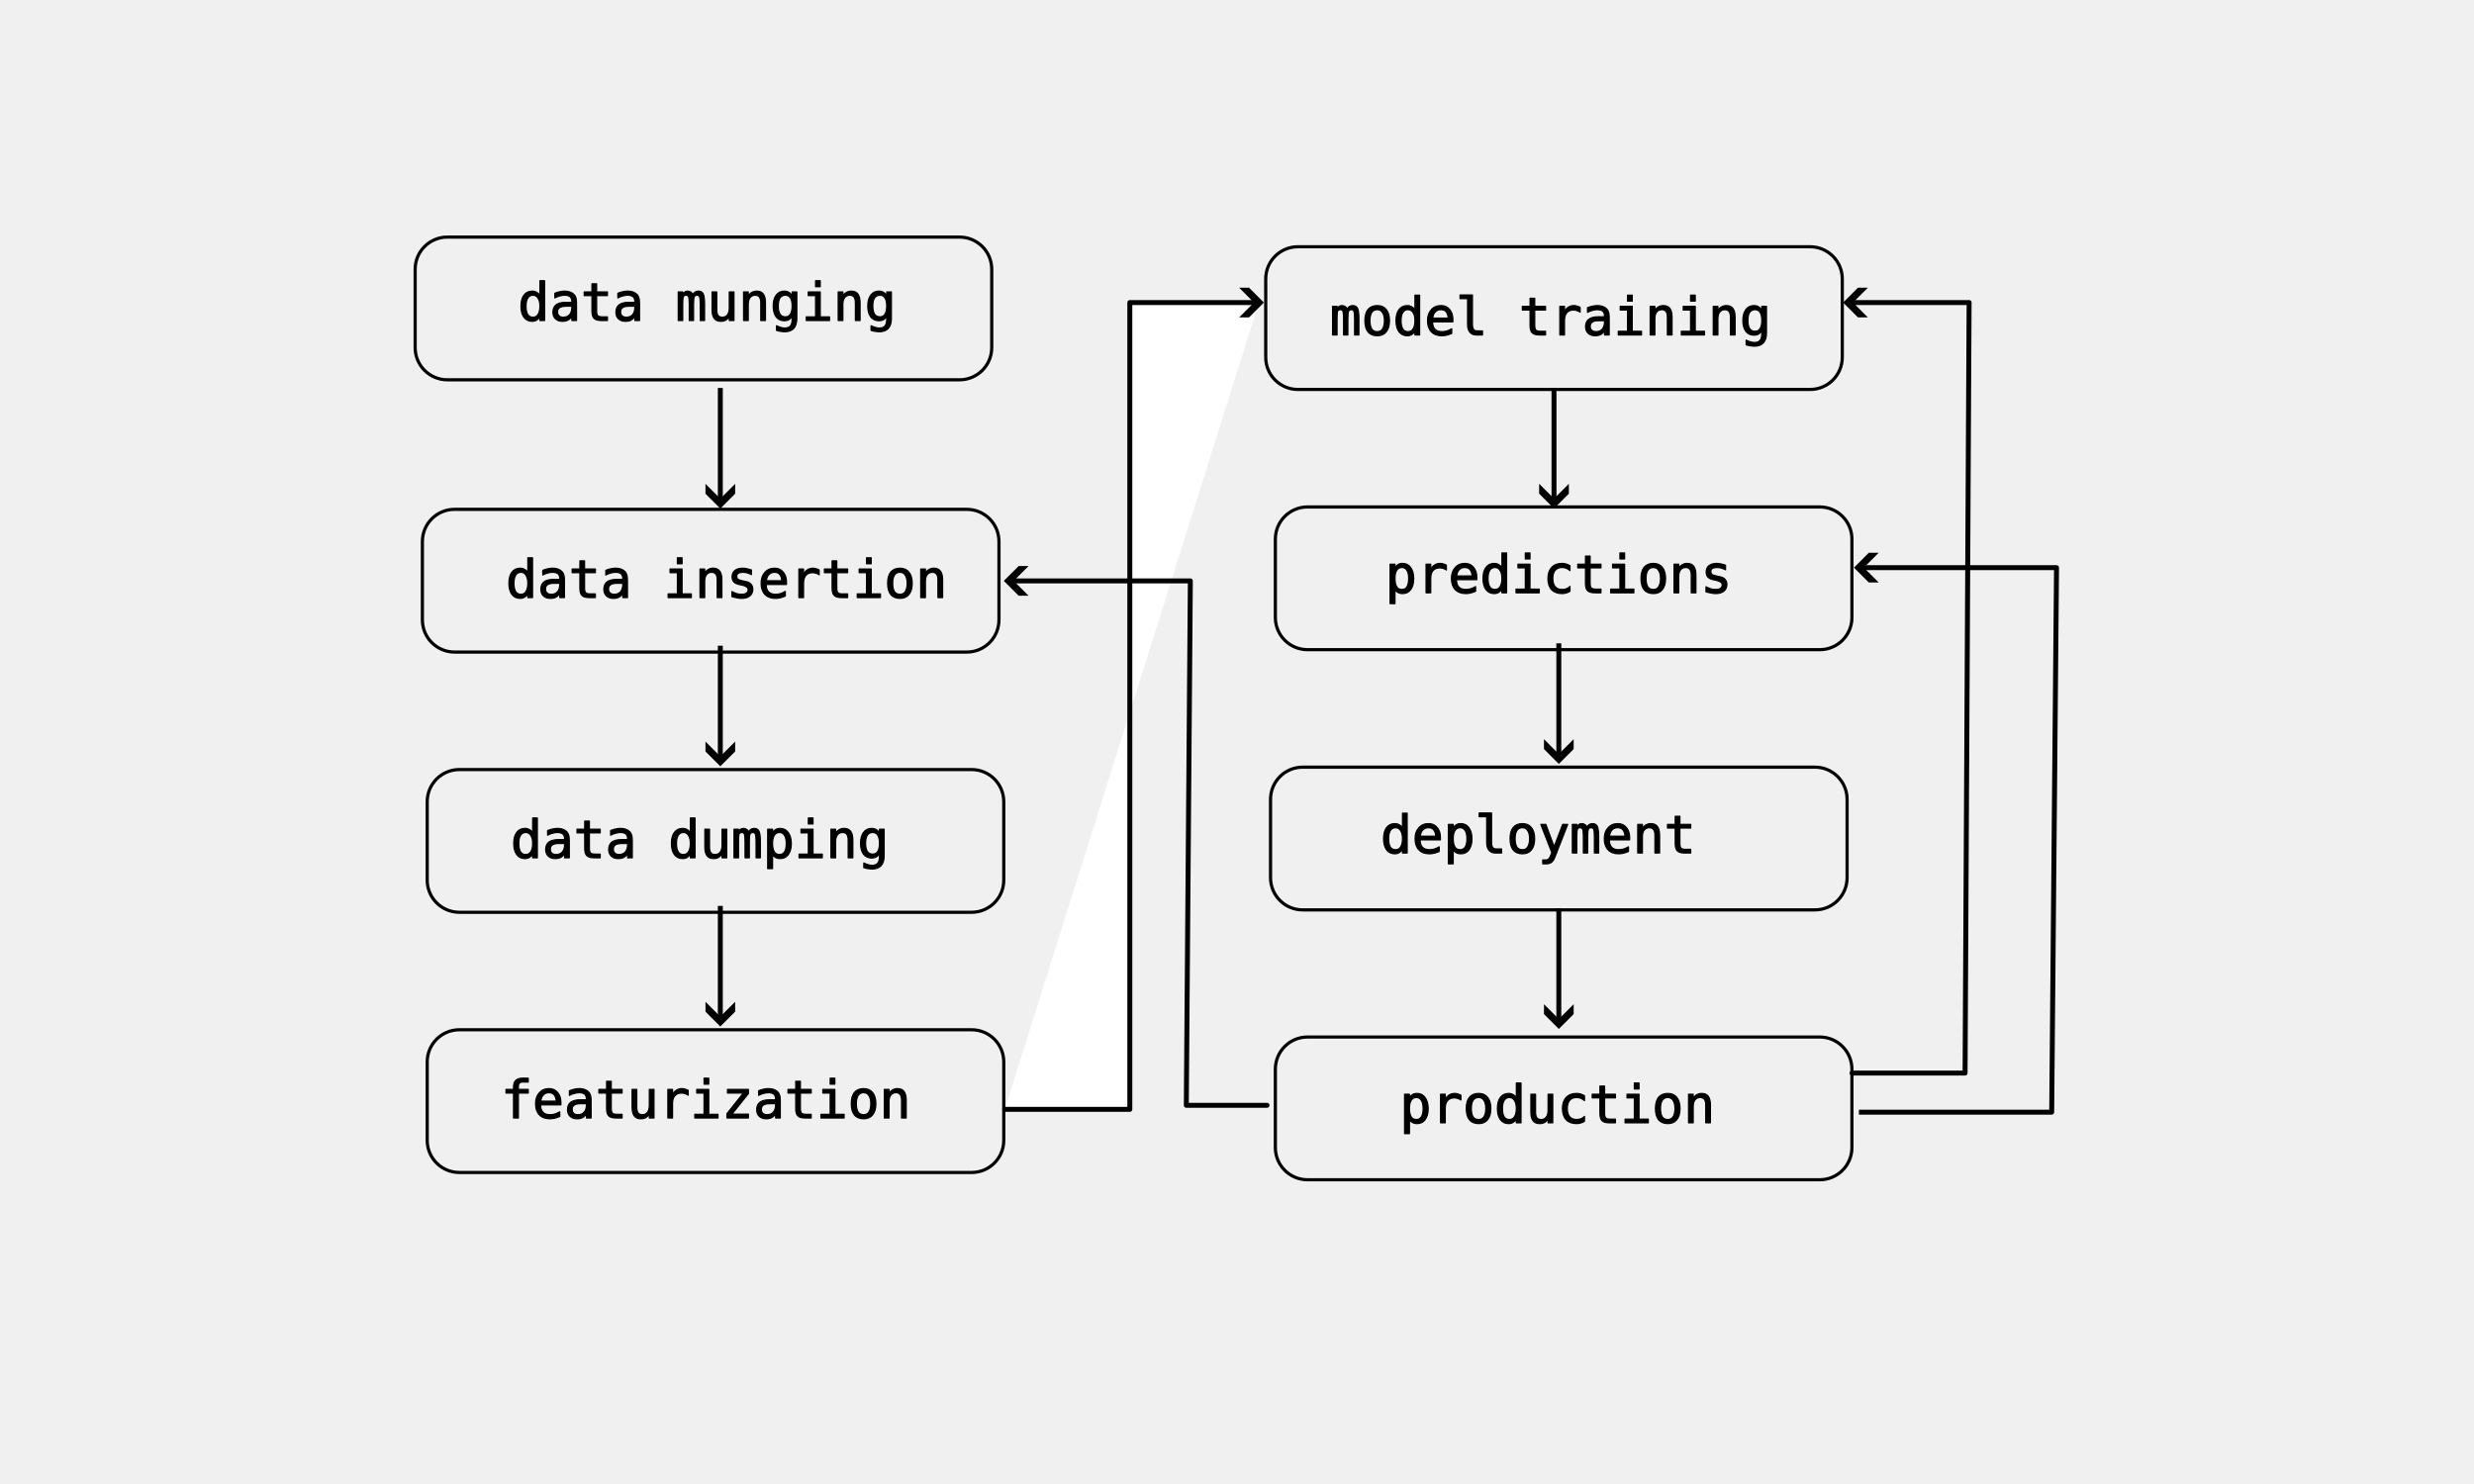
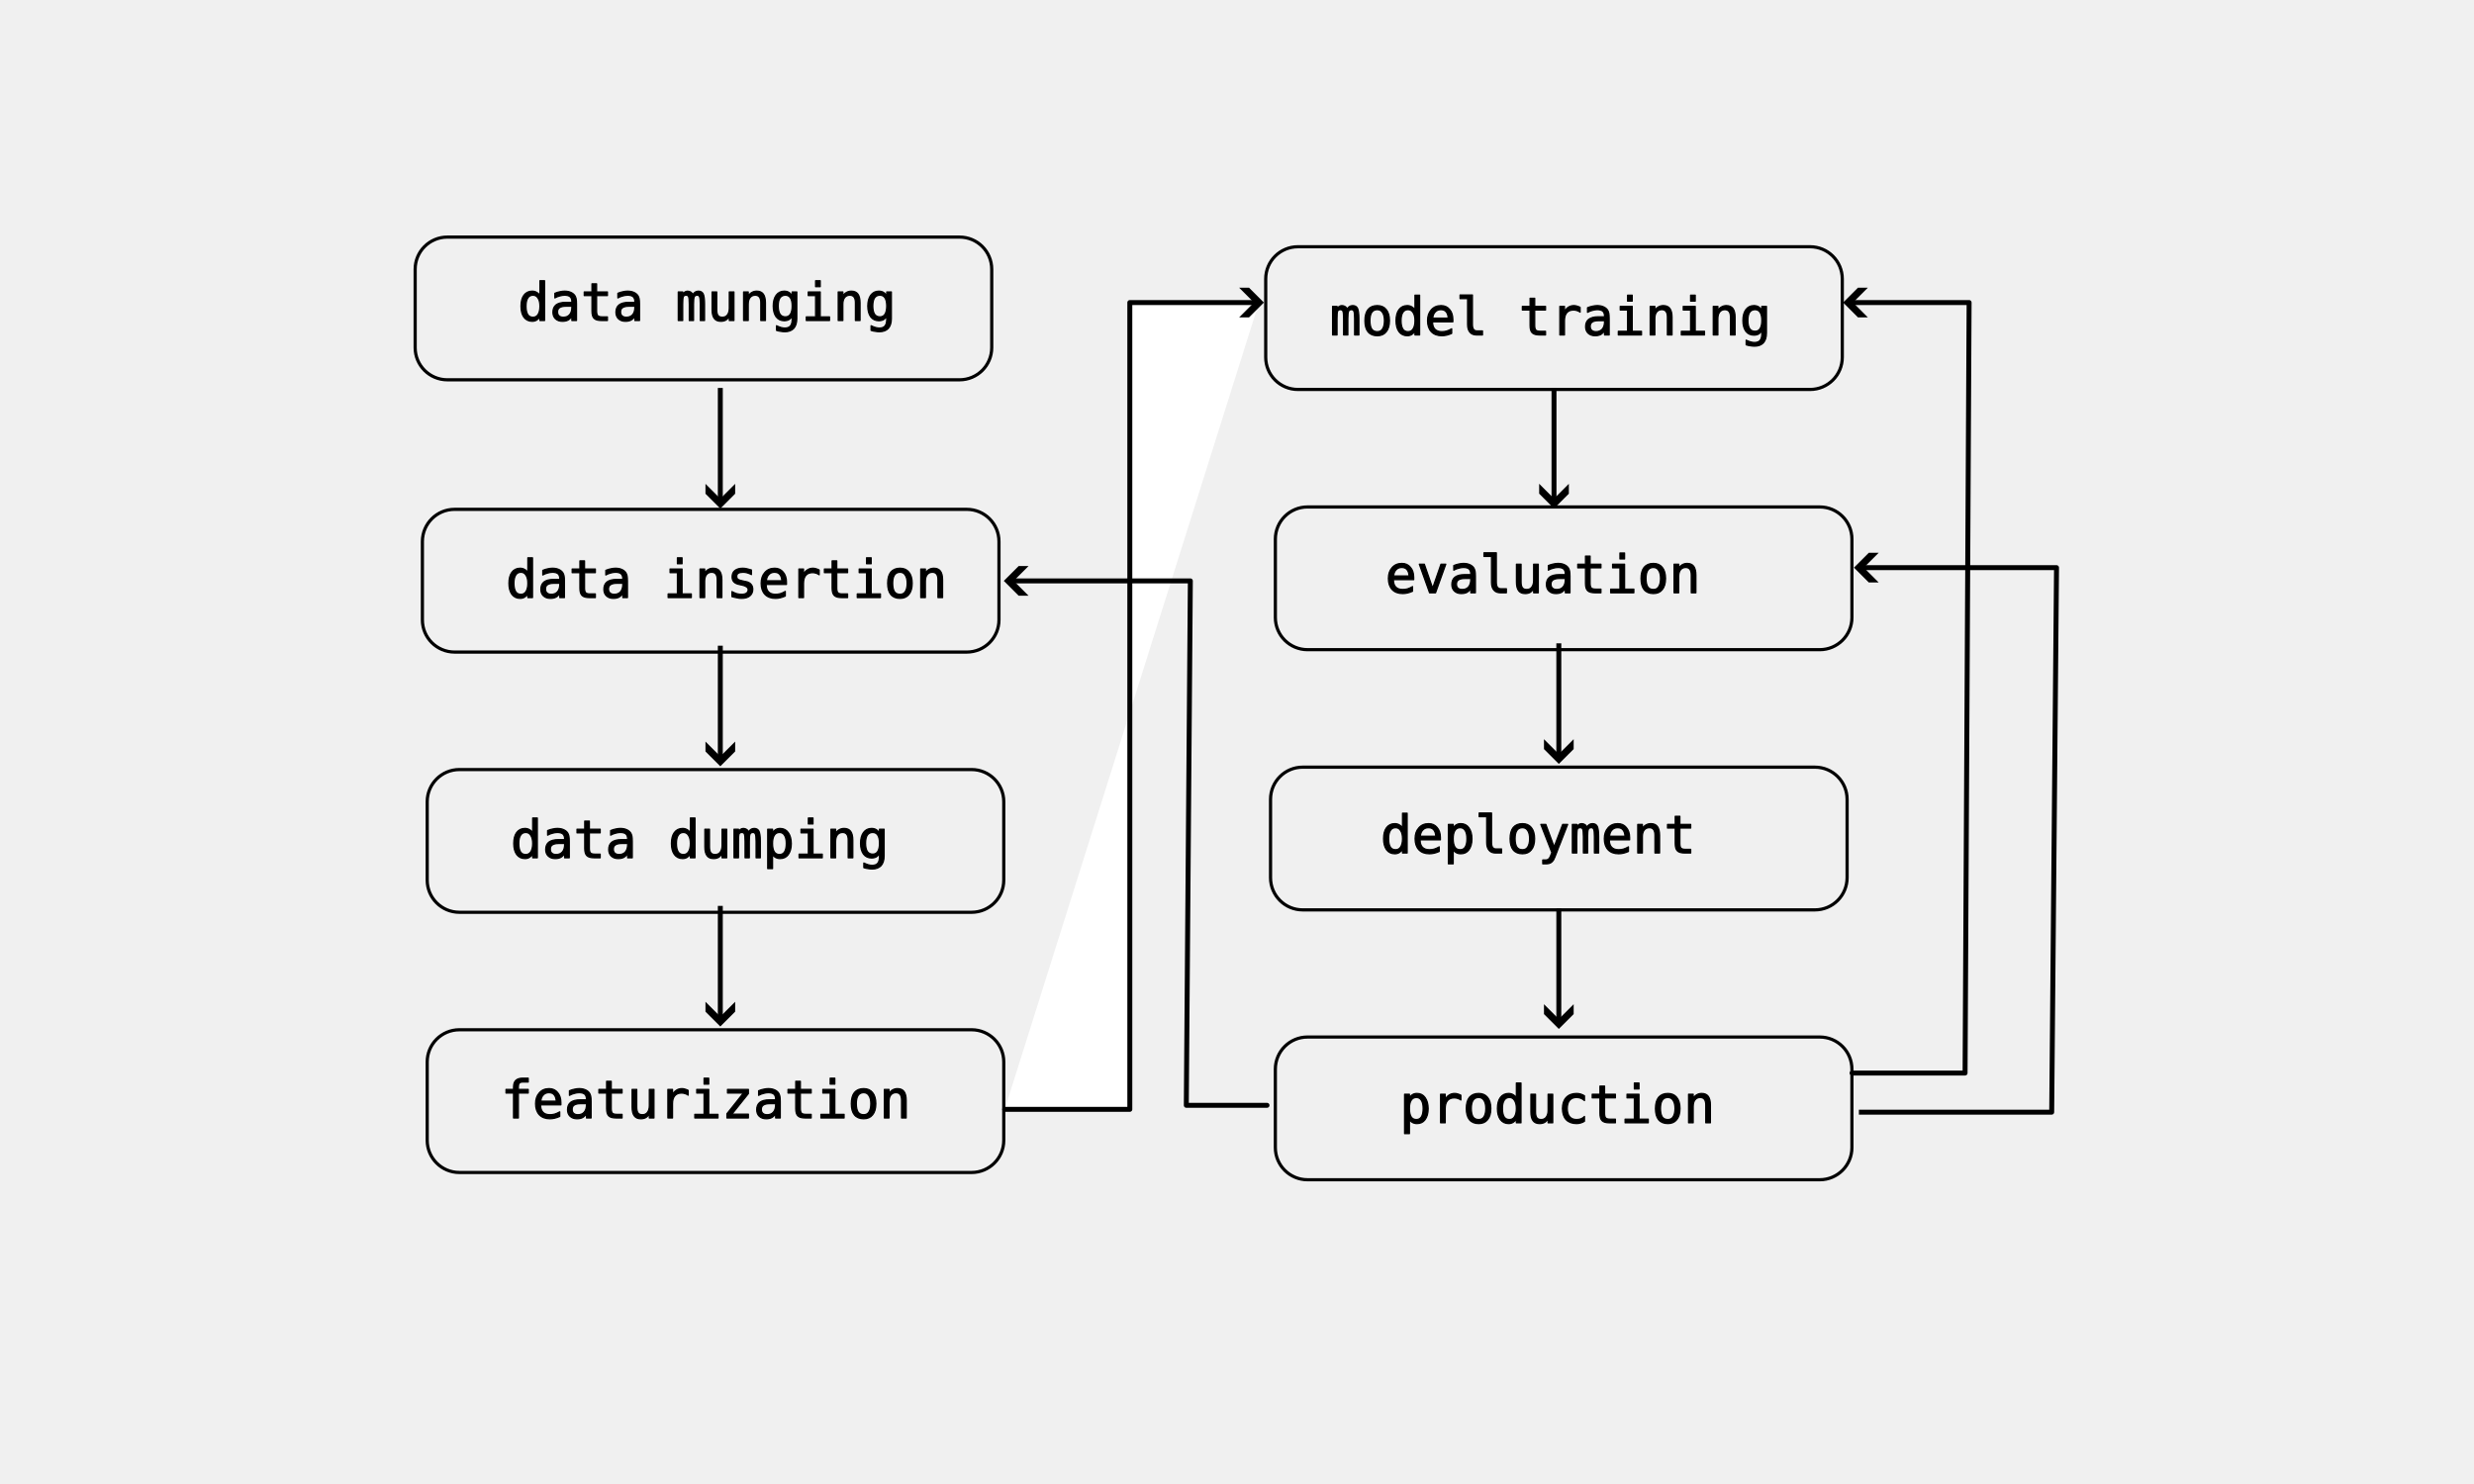
<svg xmlns="http://www.w3.org/2000/svg" width="200mm" height="120mm" viewBox="0 0 200 120" version="1.1" id="svg5">
  <defs id="defs2">
    <marker style="overflow:visible" id="Arrow4" refX="0" refY="0" orient="auto-start-reverse" markerWidth="5" markerHeight="6" viewBox="0 0 5 6" preserveAspectRatio="xMidYMid">
      <path style="fill:context-stroke;fill-rule:evenodd;stroke:none" d="m 1,0 -3,3 h -2 l 3,-3 -3,-3 h 2 z" id="path1741" />
    </marker>
    <marker style="overflow:visible" id="Arrow4-7" refX="0" refY="0" orient="auto-start-reverse" markerWidth="5" markerHeight="6" viewBox="0 0 5 6" preserveAspectRatio="xMidYMid">
      <path style="fill:context-stroke;fill-rule:evenodd;stroke:none" d="m 1,0 -3,3 h -2 l 3,-3 -3,-3 h 2 z" id="path1741-3" />
    </marker>
    <marker style="overflow:visible" id="Arrow4-7-5" refX="0" refY="0" orient="auto-start-reverse" markerWidth="5" markerHeight="6" viewBox="0 0 5 6" preserveAspectRatio="xMidYMid">
      <path style="fill:context-stroke;fill-rule:evenodd;stroke:none" d="m 1,0 -3,3 h -2 l 3,-3 -3,-3 h 2 z" id="path1741-3-6" />
    </marker>
    <marker style="overflow:visible" id="Arrow4-7-4-0" refX="0" refY="0" orient="auto-start-reverse" markerWidth="5" markerHeight="6" viewBox="0 0 5 6" preserveAspectRatio="xMidYMid">
      <path style="fill:context-stroke;fill-rule:evenodd;stroke:none" d="m 1,0 -3,3 h -2 l 3,-3 -3,-3 h 2 z" id="path1741-3-0-4" />
    </marker>
    <marker style="overflow:visible" id="Arrow4-7-4-5" refX="0" refY="0" orient="auto-start-reverse" markerWidth="5" markerHeight="6" viewBox="0 0 5 6" preserveAspectRatio="xMidYMid">
      <path style="fill:context-stroke;fill-rule:evenodd;stroke:none" d="m 1,0 -3,3 h -2 l 3,-3 -3,-3 h 2 z" id="path1741-3-0-6" />
    </marker>
    <marker style="overflow:visible" id="Arrow4-7-4-53" refX="0" refY="0" orient="auto-start-reverse" markerWidth="5" markerHeight="6" viewBox="0 0 5 6" preserveAspectRatio="xMidYMid">
      <path style="fill:context-stroke;fill-rule:evenodd;stroke:none" d="m 1,0 -3,3 h -2 l 3,-3 -3,-3 h 2 z" id="path1741-3-0-7" />
    </marker>
    <marker style="overflow:visible" id="marker3205-5" refX="0" refY="0" orient="auto-start-reverse" markerWidth="5" markerHeight="6" viewBox="0 0 5 6" preserveAspectRatio="xMidYMid">
      <path style="fill:context-stroke;fill-rule:evenodd;stroke:none" d="m 1,0 -3,3 h -2 l 3,-3 -3,-3 h 2 z" id="path3203-7" />
    </marker>
  </defs>
  <g id="layer1">
    <g id="g2136" transform="translate(8.355261,7.99235)">
      <rect style="fill:#000000;fill-opacity:0;stroke:#000000;stroke-width:0.258;stroke-linejoin:round;stroke-dasharray:none" id="rect234" width="46.61" height="11.541" x="25.207" y="11.179" ry="2.601" />
      <text xml:space="preserve" style="font-size:4.233px;font-family:monospace;-inkscape-font-specification:monospace;fill:#000000;fill-opacity:1;stroke:#000000;stroke-width:0.1;stroke-linejoin:round;stroke-dasharray:none" x="33.51" y="17.924" id="text1364">
        <tspan id="tspan1362" style="font-size:4.233px;fill:#000000;fill-opacity:1;stroke-width:0.1;stroke-dasharray:none" x="33.51" y="17.924">data munging</tspan>
      </text>
    </g>
    <g id="g2141" transform="translate(7.965608,11.88888)">
      <rect style="fill:#000000;fill-opacity:0;stroke:#000000;stroke-width:0.258;stroke-linejoin:round;stroke-dasharray:none" id="rect234-4" width="46.61" height="11.541" x="26.181" y="29.298" ry="2.601" />
      <text xml:space="preserve" style="font-size:4.233px;font-family:monospace;-inkscape-font-specification:monospace;fill:#000000;fill-opacity:1;stroke:#000000;stroke-width:0.1;stroke-linejoin:round;stroke-dasharray:none" x="32.926" y="36.433" id="text1364-9">
        <tspan id="tspan1362-1" style="font-size:4.233px;fill:#000000;fill-opacity:1;stroke-width:0.1;stroke-dasharray:none" x="32.926" y="36.433">data insertion</tspan>
      </text>
    </g>
    <g id="g2146" transform="translate(7.965608,12.66819)">
      <rect style="fill:#000000;fill-opacity:0;stroke:#000000;stroke-width:0.258;stroke-linejoin:round;stroke-dasharray:none" id="rect234-4-1" width="46.61" height="11.541" x="26.57" y="49.56" ry="2.601" />
      <text xml:space="preserve" style="font-size:4.233px;font-family:monospace;-inkscape-font-specification:monospace;fill:#000000;fill-opacity:1;stroke:#000000;stroke-width:0.1;stroke-linejoin:round;stroke-dasharray:none" x="33.315" y="56.695" id="text1364-9-5">
        <tspan id="tspan1362-1-5" style="font-size:4.233px;fill:#000000;fill-opacity:1;stroke-width:0.1;stroke-dasharray:none" x="33.315" y="56.695">data dumping</tspan>
      </text>
    </g>
    <g id="g2151" transform="translate(6.796648,13.83715)">
      <rect style="fill:#000000;fill-opacity:0;stroke:#000000;stroke-width:0.258;stroke-linejoin:round;stroke-dasharray:none" id="rect234-4-1-7" width="46.61" height="11.541" x="27.739" y="69.432" ry="2.601" />
      <text xml:space="preserve" style="font-size:4.233px;font-family:monospace;-inkscape-font-specification:monospace;fill:#000000;fill-opacity:1;stroke:#000000;stroke-width:0.1;stroke-linejoin:round;stroke-dasharray:none" x="33.705" y="76.567" id="text1364-9-5-4">
        <tspan id="tspan1362-1-5-8" style="font-size:4.233px;fill:#000000;fill-opacity:1;stroke-width:0.1;stroke-dasharray:none" x="33.705" y="76.567">featurization</tspan>
      </text>
    </g>
    <g id="g2156" transform="translate(74.19246,-70.91055)">
      <rect style="fill:#000000;fill-opacity:0;stroke:#000000;stroke-width:0.258;stroke-linejoin:round;stroke-dasharray:none" id="rect234-4-1-7-8" width="46.61" height="11.541" x="28.129" y="90.863" ry="2.601" />
      <text xml:space="preserve" style="font-size:4.233px;font-family:monospace;-inkscape-font-specification:monospace;fill:#000000;fill-opacity:1;stroke:#000000;stroke-width:0.1;stroke-linejoin:round;stroke-dasharray:none" x="33.315" y="97.998" id="text1364-9-5-4-7">
        <tspan id="tspan1362-1-5-8-6" style="font-size:4.233px;fill:#000000;fill-opacity:1;stroke-width:0.1;stroke-dasharray:none" x="33.315" y="97.998">model training</tspan>
      </text>
    </g>
    <text xml:space="preserve" style="font-size:4.233px;font-family:monospace;-inkscape-font-specification:monospace;fill:#000000;fill-opacity:1;stroke:#000000;stroke-width:0.1;stroke-linejoin:round;stroke-dasharray:none" x="28.812" y="120.407" id="text1364-9-5-4-7-0">
      <tspan id="tspan1362-1-5-8-6-9" style="font-size:4.233px;fill:#000000;fill-opacity:1;stroke-width:0.1;stroke-dasharray:none" x="28.812" y="120.407" />
    </text>
    <g id="g2161" transform="translate(74.58212,-71.3002)">
      <rect style="fill:#000000;fill-opacity:0;stroke:#000000;stroke-width:0.258;stroke-linejoin:round;stroke-dasharray:none" id="rect234-4-1-7-8-0" width="46.61" height="11.541" x="28.519" y="112.294" ry="2.601" />
      <text xml:space="preserve" style="font-size:4.233px;font-family:monospace;-inkscape-font-specification:monospace;fill:#000000;fill-opacity:1;stroke:#000000;stroke-width:0.1;stroke-linejoin:round;stroke-dasharray:none" x="37.407" y="119.234" id="text2057">
-         <tspan id="tspan2055" style="stroke-width:0.1" x="37.407" y="119.234">predictions</tspan>
+         <tspan id="tspan2055" style="stroke-width:0.1" x="37.407" y="119.234">evaluation</tspan>
      </text>
    </g>
    <g id="g2166" transform="translate(73.80281,-72.46916)">
      <rect style="fill:#000000;fill-opacity:0;stroke:#000000;stroke-width:0.258;stroke-linejoin:round;stroke-dasharray:none" id="rect234-4-1-7-8-0-9" width="46.61" height="11.541" x="28.908" y="134.504" ry="2.601" />
      <text xml:space="preserve" style="font-size:4.233px;font-family:monospace;-inkscape-font-specification:monospace;fill:#000000;fill-opacity:1;stroke:#000000;stroke-width:0.1;stroke-linejoin:round;stroke-dasharray:none" x="37.796" y="141.444" id="text2057-7">
        <tspan id="tspan2055-5" style="stroke-width:0.1" x="37.796" y="141.444">deployment</tspan>
      </text>
    </g>
    <g id="g2171" transform="translate(74.19246,-72.85882)">
      <rect style="fill:#000000;fill-opacity:0;stroke:#000000;stroke-width:0.258;stroke-linejoin:round;stroke-dasharray:none" id="rect234-4-1-7-8-0-9-4" width="46.61" height="11.541" x="28.908" y="156.715" ry="2.601" />
      <text xml:space="preserve" style="font-size:4.233px;font-family:monospace;-inkscape-font-specification:monospace;fill:#000000;fill-opacity:1;stroke:#000000;stroke-width:0.1;stroke-linejoin:round;stroke-dasharray:none" x="38.965" y="163.654" id="text2057-7-8">
        <tspan id="tspan2055-5-8" style="stroke-width:0.1" x="38.965" y="163.654">production</tspan>
      </text>
    </g>
    <path style="fill:#000000;fill-opacity:1;stroke:#000000;stroke-width:0.4;stroke-linejoin:round;stroke-dasharray:none;marker-end:url(#Arrow4)" d="m 58.231,31.372 c 0,9.352 0,9.352 0,9.352" id="path2274" />
    <path style="fill:#000000;fill-opacity:1;stroke:#000000;stroke-width:0.4;stroke-linejoin:round;stroke-dasharray:none;marker-end:url(#Arrow4-7)" d="m 58.231,52.213 c 0,9.352 0,9.352 0,9.352" id="path2274-2" />
    <path style="fill:#000000;fill-opacity:1;stroke:#000000;stroke-width:0.4;stroke-linejoin:round;stroke-dasharray:none;marker-end:url(#Arrow4-7-5)" d="m 58.231,73.254 c 0,9.352 0,9.352 0,9.352" id="path2274-2-3" />
    <path style="fill:#000000;fill-opacity:0;stroke:#000000;stroke-width:0.4;stroke-linejoin:round;stroke-dasharray:none;marker-end:url(#marker3205-5)" d="m 150.275,89.932 h 15.586 l 0.39,-44.031 h -15.976" id="path2499-3" />
    <path style="fill:#000000;fill-opacity:1;stroke:#000000;stroke-width:0.4;stroke-linejoin:round;stroke-dasharray:none;marker-end:url(#Arrow4-7-4-0)" d="m 125.627,31.368 c 0,9.352 0,9.352 0,9.352" id="path2274-2-6-0" />
    <path style="fill:#000000;fill-opacity:1;stroke:#000000;stroke-width:0.4;stroke-linejoin:round;stroke-dasharray:none;marker-end:url(#Arrow4-7-4-5)" d="m 126.016,52.02 c 0,9.352 0,9.352 0,9.352" id="path2274-2-6-8" />
    <path style="fill:#000000;fill-opacity:1;stroke:#000000;stroke-width:0.4;stroke-linejoin:round;stroke-dasharray:none;marker-end:url(#Arrow4-7-4-53)" d="m 126.016,73.451 c 0,9.352 0,9.352 0,9.352" id="path2274-2-6-6" />
    <path style="fill:#000000;fill-opacity:0;stroke:#000000;stroke-width:0.4;stroke-linecap:round;stroke-linejoin:round;stroke-dasharray:none;marker-end:url(#Arrow4)" d="m 149.724,86.768 c 9.134,0 9.134,0 9.134,0 l 0.326,-62.304 h -9.786" id="path9238" />
    <path style="fill:#ffffff;fill-opacity:1;stroke:#000000;stroke-width:0.4;stroke-linecap:round;stroke-linejoin:round;marker-end:url(#Arrow4)" d="m 81.223,89.704 c 10.112,0 10.112,0 10.112,0 V 24.465 h 10.438" id="path4149" />
    <path style="fill:#ffffff;fill-opacity:0;stroke:#000000;stroke-width:0.4;stroke-linecap:round;stroke-linejoin:round;marker-end:url(#Arrow4)" d="m 102.426,89.378 h -6.524 l 0.326,-42.406 -14.679,0" id="path4217" />
  </g>
</svg>
